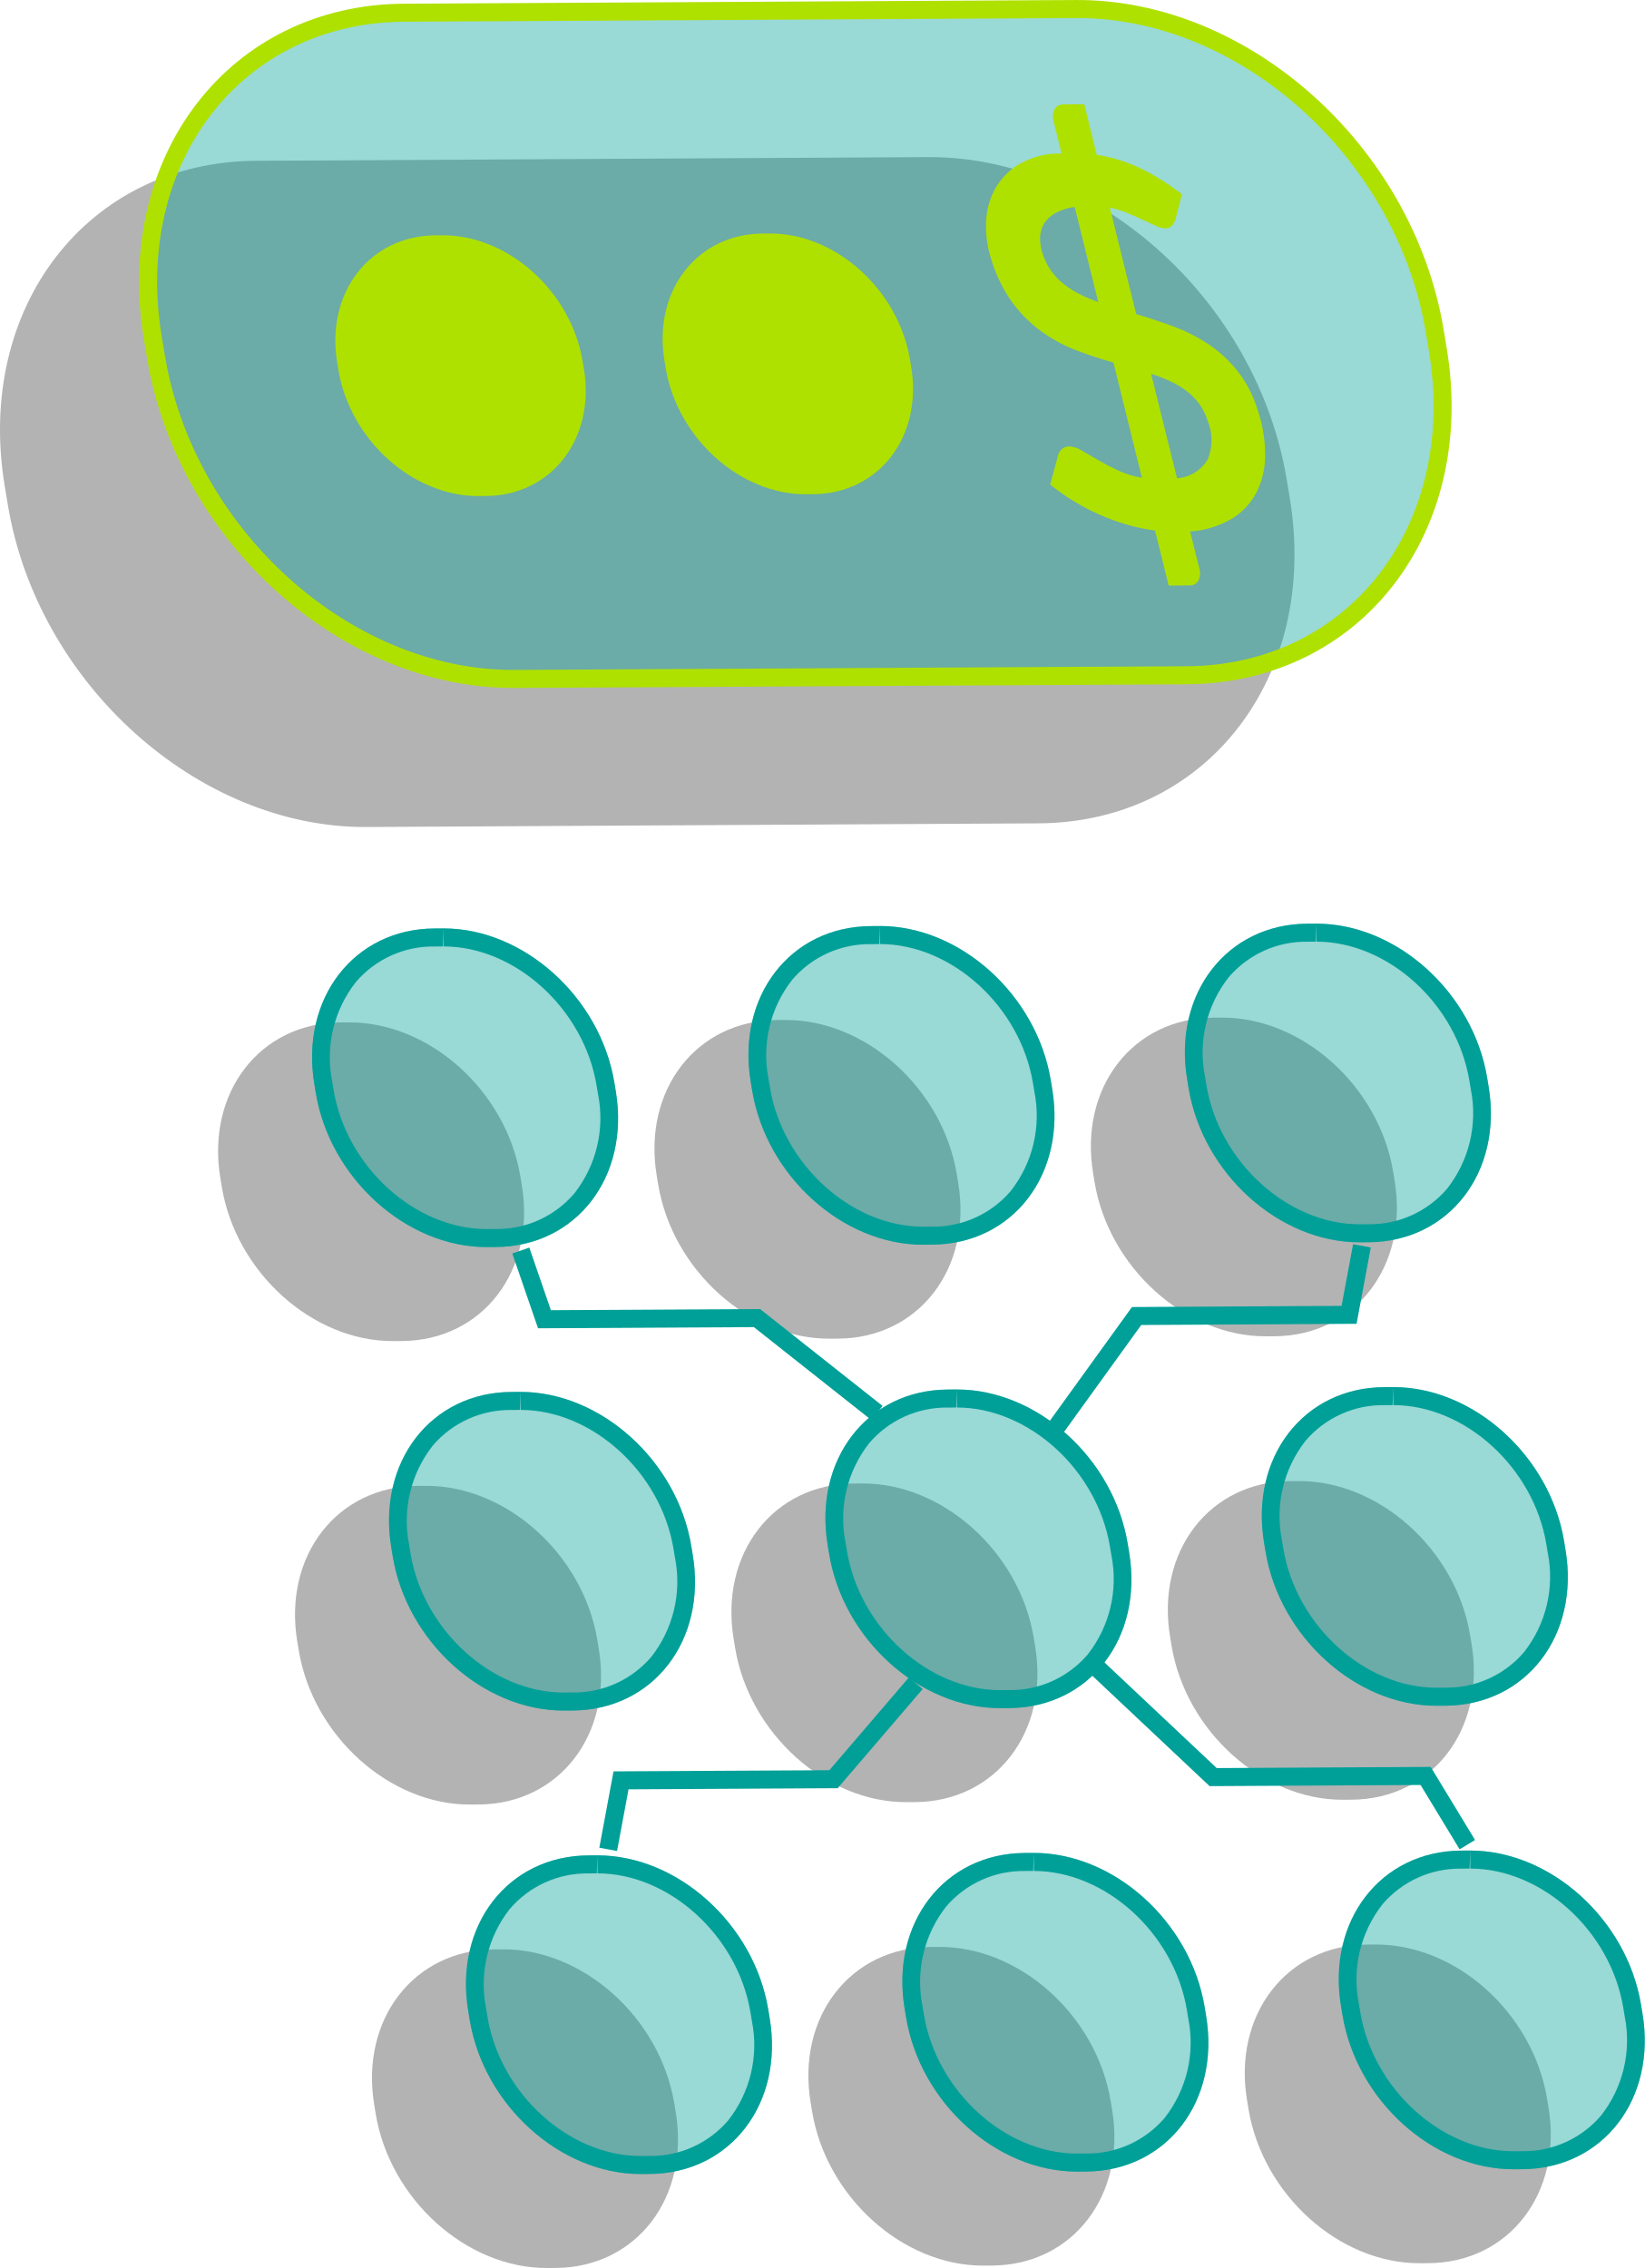
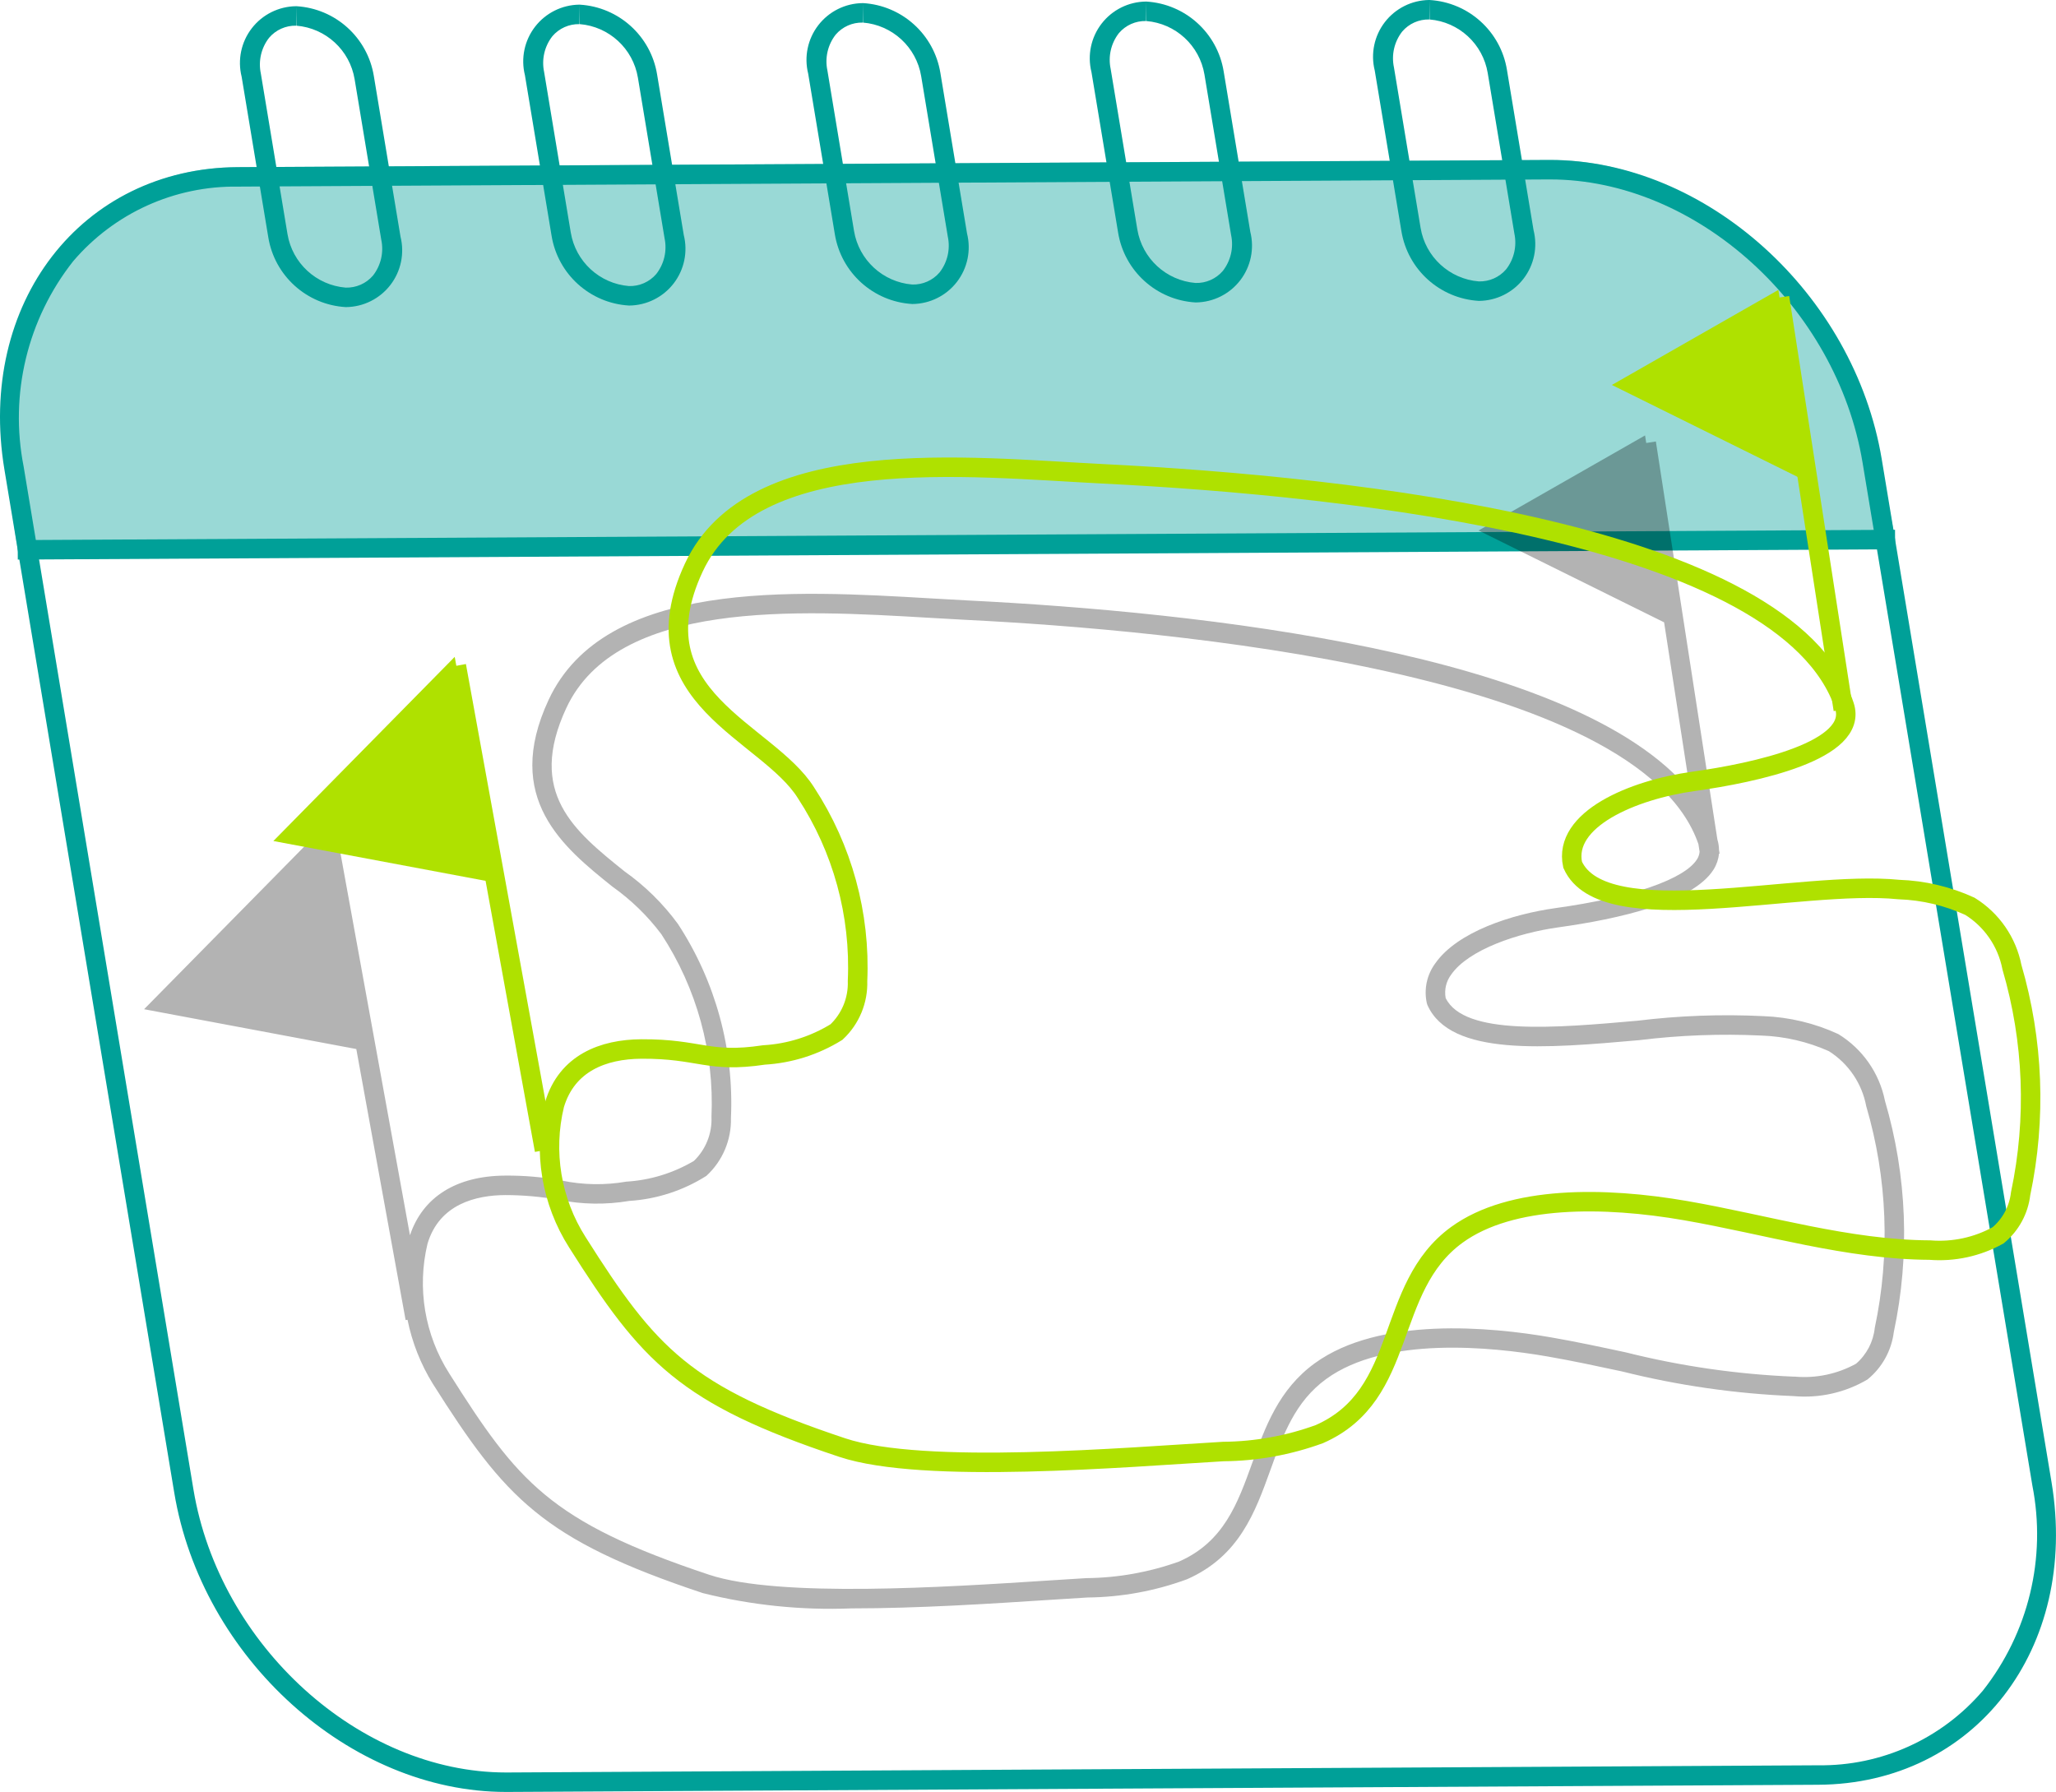
- <svg xmlns="http://www.w3.org/2000/svg" viewBox="0 0 91.193 125.764">
+ <svg xmlns="http://www.w3.org/2000/svg" viewBox="0 0 105.587 92.027">
  <defs>
-     <style>.a{opacity:0.3;}.b,.e{fill:#00a098;}.b{opacity:0.4;}.c{fill:#afe100;}.d,.f{fill:none;stroke-miterlimit:10;}.d{stroke:#afe100;}.f{stroke:#00a098;}</style>
+     <style>.a,.c{fill:#00a098;}.a{opacity:0.4;}.b,.e{fill:none;stroke-miterlimit:10;}.b{stroke:#00a098;}.d{opacity:0.3;}.e{stroke:#afe100;}.f{fill:#afe100;}</style>
  </defs>
-   <path class="a" d="M27.872,108.092l-.462.003c-4.466.024-7.448,3.89-6.66,8.633l.081.491c.787,4.744,5.046,8.569,9.512,8.545l.462-.003c4.466-.024,7.448-3.89,6.66-8.633l-.081-.491C36.596,111.894,32.337,108.068,27.872,108.092Z" />
-   <path class="a" d="M52.067,107.96l-.462.003c-4.466.024-7.448,3.89-6.66,8.633l.081.491c.787,4.744,5.046,8.569,9.512,8.545l.462-.003c4.466-.024,7.448-3.89,6.66-8.633l-.081-.491C60.791,111.761,56.533,107.935,52.067,107.96Z" />
-   <path class="a" d="M23.605,82.393l-.462.003c-4.466.024-7.448,3.89-6.66,8.633l.081.491c.787,4.744,5.046,8.569,9.512,8.545l.462-.003c4.466-.024,7.448-3.89,6.66-8.633l-.081-.491C32.33,86.194,28.071,82.368,23.605,82.393Z" />
-   <path class="a" d="M47.8,82.26l-.462.003c-4.466.024-7.448,3.89-6.66,8.633l.081.491c.787,4.744,5.046,8.569,9.512,8.545l.462-.003c4.466-.024,7.448-3.89,6.66-8.633l-.081-.491C56.525,86.061,52.266,82.236,47.8,82.26Z" />
-   <path class="a" d="M71.996,82.127l-.462.003c-4.466.024-7.448,3.89-6.66,8.633l.081.491c.787,4.744,5.046,8.569,9.512,8.545l.462-.003c4.466-.024,7.448-3.89,6.66-8.633L81.507,90.672C80.72,85.929,76.461,82.103,71.996,82.127Z" />
-   <path class="a" d="M19.339,56.693l-.462.003c-4.466.024-7.448,3.89-6.66,8.633l.081.491c.787,4.744,5.046,8.569,9.512,8.545l.462-.003c4.466-.024,7.448-3.89,6.66-8.633l-.081-.491C28.063,60.494,23.805,56.669,19.339,56.693Z" />
-   <path class="a" d="M43.534,56.56l-.462.003c-4.466.024-7.448,3.89-6.66,8.633l.081.491c.787,4.744,5.046,8.569,9.512,8.545l.462-.003c4.466-.024,7.448-3.89,6.66-8.633l-.081-.491C52.259,60.361,48,56.536,43.534,56.56Z" />
-   <path class="a" d="M67.729,56.428l-.462.003c-4.466.024-7.448,3.89-6.66,8.633l.081.491c.787,4.744,5.046,8.569,9.512,8.545l.462-.003c4.466-.024,7.448-3.89,6.66-8.633l-.081-.491C76.454,60.229,72.195,56.403,67.729,56.428Z" />
-   <path class="a" d="M57.581,45.655l-37.259.204c-9.338.051-18.242-7.948-19.888-17.866L.264,26.967C-1.383,17.049,4.852,8.967,14.19,8.916l37.259-.204c9.338-.051,18.242,7.948,19.888,17.866l.17,1.026C73.154,37.522,66.919,45.604,57.581,45.655Z" />
-   <path class="a" d="M76.262,107.827l-.462.003c-4.466.024-7.448,3.89-6.66,8.633l.081.491c.787,4.744,5.046,8.569,9.512,8.545l.462-.003c4.466-.024,7.448-3.89,6.66-8.633l-.081-.491C84.986,111.628,80.728,107.803,76.262,107.827Z" />
-   <path class="b" d="M65.793,37.444l-37.259.204c-9.338.051-18.242-7.948-19.888-17.866l-.17-1.026C6.829,8.838,13.064.756,22.401.705l37.259-.204c9.338-.051,18.242,7.948,19.888,17.866l.17,1.026C81.365,29.311,75.131,37.392,65.793,37.444Z" />
-   <path class="c" d="M24.523,13.048l-.378.002c-3.654.02-6.094,3.182-5.449,7.064l.067.402c.644,3.881,4.129,7.011,7.782,6.991l.378-.002c3.654-.02,6.094-3.182,5.449-7.064l-.067-.402C31.661,16.158,28.176,13.028,24.523,13.048Z" />
-   <path class="c" d="M42.669,12.948l-.378.002c-3.654.02-6.094,3.182-5.449,7.064l.067.402c.644,3.881,4.129,7.011,7.782,6.991l.378-.002c3.654-.02,6.094-3.182,5.449-7.064l-.067-.402C49.807,16.058,46.323,12.928,42.669,12.948Z" />
-   <path class="c" d="M64.04,29.422a11.316,11.316,0,0,1-3.065-.88,12.121,12.121,0,0,1-2.752-1.671l.44-1.623a.675.675,0,0,1,.222-.354.603.603,0,0,1,.393-.141,1.373,1.373,0,0,1,.663.214q.388.218.889.512c.334.197.704.393,1.114.588a5.33,5.33,0,0,0,1.368.428l-1.58-6.391q-.989-.275-1.991-.651a8.692,8.692,0,0,1-1.908-1.005,7.421,7.421,0,0,1-1.649-1.596,7.972,7.972,0,0,1-1.213-2.427,5.951,5.951,0,0,1-.3-2.128,4.115,4.115,0,0,1,.52-1.865,3.755,3.755,0,0,1,1.372-1.364,4.506,4.506,0,0,1,2.293-.558L58.408,6.695a.869.869,0,0,1,.053-.623.521.521,0,0,1,.506-.28l1.148-.013L60.805,8.584a8.606,8.606,0,0,1,2.588.829,13.238,13.238,0,0,1,2.138,1.364l-.339,1.306a1.131,1.131,0,0,1-.216.432.501.501,0,0,1-.384.147,1.273,1.273,0,0,1-.492-.131q-.303-.133-.699-.321-.398-.189-.865-.383a6.19,6.19,0,0,0-1.003-.318l1.462,5.908q1.011.303,2.023.671a9.346,9.346,0,0,1,1.919.959A7.208,7.208,0,0,1,68.573,20.523a6.708,6.708,0,0,1,1.161,2.225,7.747,7.747,0,0,1,.41,2.492,4.586,4.586,0,0,1-.48,2.066,3.703,3.703,0,0,1-1.384,1.467,5.26,5.26,0,0,1-2.298.698l.525,2.097a.881.881,0,0,1-.058.609.518.518,0,0,1-.505.285l-1.148.013Zm-6.233-15.353a3.388,3.388,0,0,0,.474.954,3.642,3.642,0,0,0,.697.729,5.131,5.131,0,0,0,.886.562,8.772,8.772,0,0,0,1.028.439L59.581,11.473a3.178,3.178,0,0,0-1.079.349,1.679,1.679,0,0,0-.622.587,1.542,1.542,0,0,0-.215.768A2.684,2.684,0,0,0,57.807,14.069ZM66.954,23.325a3.239,3.239,0,0,0-.477-.946,3.525,3.525,0,0,0-.712-.714,4.815,4.815,0,0,0-.9-.533,10.027,10.027,0,0,0-1.044-.403l1.438,5.792a2.158,2.158,0,0,0,1.699-1.042A2.798,2.798,0,0,0,66.954,23.325Z" />
-   <path class="d" d="M65.793,37.444l-37.259.204c-9.338.051-18.242-7.948-19.888-17.866l-.17-1.026C6.829,8.838,13.064.756,22.401.705l37.259-.204c9.338-.051,18.242,7.948,19.888,17.866l.17,1.026C81.365,29.311,75.131,37.392,65.793,37.444Z" />
-   <path class="b" d="M33.083,102.881l-.462.003c-4.466.024-7.448,3.89-6.66,8.633l.081.491c.787,4.744,5.046,8.569,9.512,8.545l.462-.003c4.466-.024,7.448-3.89,6.66-8.633l-.081-.491C41.807,106.682,37.549,102.856,33.083,102.881Z" />
-   <path class="b" d="M57.278,102.748l-.462.003c-4.466.024-7.448,3.89-6.66,8.633l.081.491c.787,4.744,5.046,8.569,9.512,8.545l.462-.003c4.466-.024,7.448-3.89,6.66-8.633l-.081-.491C66.003,106.549,61.744,102.724,57.278,102.748Z" />
-   <path class="b" d="M81.473,102.616l-.462.003c-4.466.024-7.448,3.89-6.66,8.633l.081.491c.787,4.744,5.046,8.569,9.512,8.545l.462-.003c4.466-.024,7.448-3.89,6.66-8.633l-.081-.491C90.198,106.417,85.939,102.591,81.473,102.616Z" />
-   <path class="b" d="M28.817,77.181l-.462.003c-4.466.024-7.448,3.89-6.66,8.633l.081.491c.787,4.744,5.046,8.569,9.512,8.545l.462-.003c4.466-.024,7.448-3.89,6.66-8.633l-.081-.491C37.541,80.982,33.283,77.157,28.817,77.181Z" />
-   <path class="b" d="M53.012,77.049l-.462.003c-4.466.024-7.448,3.89-6.66,8.633l.081.491c.787,4.744,5.046,8.569,9.512,8.545l.462-.003c4.466-.024,7.448-3.89,6.66-8.633l-.081-.491C61.736,80.85,57.478,77.024,53.012,77.049Z" />
-   <path class="b" d="M77.207,76.916l-.462.003c-4.466.024-7.448,3.89-6.66,8.633l.081.491c.787,4.744,5.046,8.569,9.512,8.545l.462-.003c4.466-.024,7.448-3.89,6.66-8.633L86.719,85.46C85.932,80.717,81.673,76.891,77.207,76.916Z" />
-   <path class="b" d="M24.55,51.482l-.462.003c-4.466.024-7.448,3.89-6.66,8.633l.081.491c.787,4.744,5.046,8.569,9.512,8.545l.462-.003c4.466-.024,7.448-3.89,6.66-8.633l-.081-.491C33.275,55.283,29.016,51.457,24.55,51.482Z" />
-   <path class="b" d="M48.746,51.349l-.462.003c-4.466.024-7.448,3.89-6.66,8.633l.081.491c.787,4.744,5.046,8.569,9.512,8.545l.462-.003c4.466-.024,7.448-3.89,6.66-8.633l-.081-.491C57.47,55.15,53.212,51.324,48.746,51.349Z" />
-   <path class="b" d="M72.941,51.216l-.462.003c-4.466.024-7.448,3.89-6.66,8.633l.081.491c.787,4.744,5.046,8.569,9.512,8.545l.462-.003c4.466-.024,7.448-3.89,6.66-8.633l-.081-.491C81.665,55.017,77.407,51.192,72.941,51.216Z" />
-   <path class="e" d="M33.126,102.881v1c3.972,0,7.777,3.458,8.482,7.709l.082.491a6.765,6.765,0,0,1-1.318,5.501,5.63,5.63,0,0,1-4.361,1.969l-.499.003c-3.972,0-7.777-3.458-8.483-7.709l-.082-.491a6.765,6.765,0,0,1,1.318-5.501,5.63,5.63,0,0,1,4.361-1.969l.462-.003.037-1m0,0-.043 0-.462.003c-4.466.025-7.448,3.89-6.66,8.633l.082.491c.785,4.728,5.019,8.545,9.469,8.545l.043-0.0.462-.003c4.466-.025,7.448-3.89,6.66-8.633l-.082-.491c-.785-4.728-5.019-8.545-9.469-8.545Z" />
-   <path class="e" d="M57.321,102.748v1c3.972,0,7.777,3.458,8.483,7.708l.081.491a6.765,6.765,0,0,1-1.318,5.5,5.629,5.629,0,0,1-4.361,1.969l-.5.003c-3.972,0-7.777-3.458-8.482-7.709l-.082-.491a6.766,6.766,0,0,1,1.318-5.501,5.629,5.629,0,0,1,4.361-1.969l.462-.003.037-1m0,0-.043 0-.462.003c-4.466.024-7.448,3.89-6.66,8.633l.082.491c.785,4.728,5.019,8.545,9.469,8.545l.043-0.0.462-.003c4.466-.024,7.448-3.89,6.66-8.633l-.081-.491c-.785-4.728-5.019-8.545-9.469-8.545Z" />
-   <path class="e" d="M81.516,102.616v1c3.972,0,7.777,3.458,8.482,7.709l.082.491a6.765,6.765,0,0,1-1.318,5.501,5.63,5.63,0,0,1-4.361,1.969l-.499.003c-3.972,0-7.777-3.458-8.483-7.709l-.082-.491a6.765,6.765,0,0,1,1.318-5.501,5.63,5.63,0,0,1,4.361-1.969l.462-.003.037-1m0,0-.043 0-.462.003c-4.466.024-7.448,3.89-6.66,8.633l.082.491c.785,4.728,5.019,8.545,9.469,8.545l.043-0.0.462-.003c4.466-.024,7.448-3.89,6.66-8.633l-.082-.491c-.785-4.728-5.019-8.545-9.469-8.545Z" />
-   <path class="e" d="M28.86,77.181v1c3.972,0,7.777,3.458,8.482,7.709l.082.491a6.765,6.765,0,0,1-1.318,5.5,5.629,5.629,0,0,1-4.361,1.969l-.5.003c-3.972,0-7.777-3.458-8.483-7.708l-.081-.491a6.765,6.765,0,0,1,1.318-5.5,5.63,5.63,0,0,1,4.361-1.969l.462-.003.037-1m0,0-.043 0-.462.003c-4.466.024-7.448,3.89-6.66,8.633l.081.491c.785,4.728,5.019,8.545,9.469,8.545l.043-0.0.462-.003c4.466-.024,7.448-3.89,6.66-8.633l-.082-.491c-.785-4.728-5.019-8.545-9.469-8.545Z" />
-   <path class="e" d="M53.055,77.048v1c3.972,0,7.777,3.458,8.483,7.709l.082.491a6.765,6.765,0,0,1-1.318,5.501,5.63,5.63,0,0,1-4.361,1.969l-.499.003c-3.972,0-7.777-3.458-8.483-7.709l-.082-.491A6.765,6.765,0,0,1,48.194,80.02a5.63,5.63,0,0,1,4.361-1.969l.462-.003.037-1m0,0-.043 0-.462.003c-4.466.024-7.448,3.89-6.66,8.633l.082.491c.785,4.728,5.019,8.545,9.469,8.545l.043-0.0.462-.003c4.466-.024,7.448-3.89,6.66-8.633l-.082-.491c-.785-4.728-5.019-8.545-9.469-8.545Z" />
-   <path class="e" d="M77.25,76.916v1c3.972,0,7.777,3.458,8.483,7.708l.081.491a6.765,6.765,0,0,1-1.318,5.5,5.629,5.629,0,0,1-4.361,1.969l-.5.003c-3.972,0-7.777-3.458-8.482-7.709l-.082-.491a6.765,6.765,0,0,1,1.318-5.5,5.629,5.629,0,0,1,4.361-1.969l.462-.003.037-1m0,0-.043 0-.462.003c-4.466.024-7.448,3.89-6.66,8.633l.082.491c.785,4.728,5.019,8.545,9.469,8.545l.043-0.0.462-.003c4.466-.024,7.448-3.89,6.66-8.633l-.081-.491c-.785-4.728-5.019-8.545-9.469-8.545Z" />
-   <path class="e" d="M24.593,51.481v1c3.972,0,7.777,3.458,8.483,7.709l.082.491a6.765,6.765,0,0,1-1.318,5.501,5.63,5.63,0,0,1-4.361,1.969l-.5.003c-3.972,0-7.777-3.458-8.482-7.709l-.082-.491A6.765,6.765,0,0,1,19.733,54.453,5.63,5.63,0,0,1,24.094,52.484l.462-.003.037-1m0,0-.043 0-.462.003c-4.466.025-7.448,3.89-6.66,8.633l.082.491c.785,4.728,5.019,8.545,9.469,8.545l.043-0.0.462-.003c4.466-.024,7.448-3.89,6.66-8.633l-.082-.491c-.785-4.728-5.019-8.545-9.469-8.545Z" />
-   <path class="e" d="M48.788,51.349v1c3.972,0,7.777,3.458,8.482,7.709l.082.491a6.766,6.766,0,0,1-1.318,5.501,5.629,5.629,0,0,1-4.361,1.969l-.5.003c-3.972,0-7.777-3.458-8.483-7.708l-.081-.491a6.765,6.765,0,0,1,1.318-5.5,5.63,5.63,0,0,1,4.361-1.969l.462-.003.037-1m0,0-.043 0-.462.003c-4.466.024-7.448,3.89-6.66,8.633l.081.491c.785,4.728,5.019,8.545,9.469,8.545L51.217,69.02l.462-.003c4.466-.024,7.448-3.89,6.66-8.633l-.082-.491c-.785-4.728-5.019-8.545-9.469-8.545Z" />
-   <path class="e" d="M72.984,51.216v1c3.972,0,7.777,3.458,8.483,7.709l.082.491a6.765,6.765,0,0,1-1.318,5.501,5.63,5.63,0,0,1-4.361,1.969l-.499.003c-3.972,0-7.777-3.458-8.483-7.709l-.082-.491a6.765,6.765,0,0,1,1.318-5.501,5.63,5.63,0,0,1,4.361-1.969l.462-.003.037-1m0,0-.043 0-.462.003c-4.466.024-7.448,3.89-6.66,8.633l.082.491c.785,4.728,5.019,8.545,9.469,8.545l.043-0.0.462-.003c4.466-.024,7.448-3.89,6.66-8.633l-.082-.491c-.785-4.728-5.019-8.545-9.469-8.545Z" />
-   <polyline class="f" points="58.452 79.299 63.016 72.975 74.797 72.91 75.51 69.083" />
-   <polyline class="f" points="60.607 92.28 67.261 98.543 79.042 98.479 81.354 102.289" />
-   <polyline class="f" points="48.623 78.353 41.969 73.09 30.187 73.154 28.875 69.344" />
-   <polyline class="f" points="50.777 93.334 46.213 98.659 34.432 98.723 33.72 102.55" />
+   <path class="a" d="M.911,28.237C-1.19,15.582,4.175,8.628,12.209,8.584l67.316-.369c8.034-.044,15.696,6.838,17.797,19.493Z" />
+   <path class="b" d="M97.323,27.708.911,28.237" />
+   <path class="c" d="M79.603,9.215c7.519,0,14.719,6.521,16.049,14.537l8.721,52.538a12.967,12.967,0,0,1-2.548,10.542,10.915,10.915,0,0,1-8.453,3.826l-67.316.369-.072 0c-7.519,0-14.719-6.521-16.05-14.537L1.213,23.953a12.966,12.966,0,0,1,2.548-10.542A10.915,10.915,0,0,1,12.215,9.584l67.316-.369.072-0m-0-1-.077 0-67.316.369C4.175,8.628-1.19,15.582.227,24.116L8.948,76.654c1.412,8.507,9.03,15.373,17.036,15.373l.077-0,67.316-.369c8.034-.044,13.399-6.998,11.982-15.532L96.639,23.588C95.226,15.081,87.609,8.215,79.602,8.215Z" />
+   <path class="c" d="M15.224.319v1A3.304,3.304,0,0,1,18.212,4.07L19.58,12.311a2.234,2.234,0,0,1-.424,1.84,1.777,1.777,0,0,1-1.403.62,3.304,3.304,0,0,1-2.989-2.751L13.396,3.779a2.234,2.234,0,0,1,.424-1.84,1.769,1.769,0,0,1,1.39-.62L15.224.319m-0,0-.018 0a2.915,2.915,0,0,0-2.796,3.624l1.368,8.241a4.283,4.283,0,0,0,3.975,3.587l.018-0a2.915,2.915,0,0,0,2.796-3.624L19.199,3.906A4.283,4.283,0,0,0,15.223.319Z" />
+   <path class="c" d="M29.772.239v1A3.304,3.304,0,0,1,32.76,3.99l1.368,8.241a2.234,2.234,0,0,1-.424,1.84,1.777,1.777,0,0,1-1.403.62,3.304,3.304,0,0,1-2.989-2.751L27.944,3.7a2.235,2.235,0,0,1,.424-1.84,1.769,1.769,0,0,1,1.39-.62L29.772.239m-0,0-.018 0h-0a2.915,2.915,0,0,0-2.796,3.624l1.368,8.241a4.283,4.283,0,0,0,3.975,3.587l.018-0a2.915,2.915,0,0,0,2.796-3.624L33.746,3.826a4.283,4.283,0,0,0-3.975-3.587Z" />
+   <path class="c" d="M44.319.16v1a3.304,3.304,0,0,1,2.988,2.751l1.368,8.241a2.234,2.234,0,0,1-.424,1.84,1.777,1.777,0,0,1-1.403.62,3.304,3.304,0,0,1-2.989-2.751L42.492,3.62a2.234,2.234,0,0,1,.424-1.84,1.769,1.769,0,0,1,1.39-.62L44.319.16m-0,0-.018 0a2.915,2.915,0,0,0-2.796,3.624l1.368,8.241a4.283,4.283,0,0,0,3.975,3.587l.018-0a2.915,2.915,0,0,0,2.796-3.624L48.294,3.746a4.283,4.283,0,0,0-3.975-3.587Z" />
+   <path class="c" d="M58.867.08v1a3.304,3.304,0,0,1,2.989,2.751l1.368,8.241a2.234,2.234,0,0,1-.424,1.84,1.777,1.777,0,0,1-1.403.62,3.304,3.304,0,0,1-2.989-2.751L57.039,3.54a2.234,2.234,0,0,1,.424-1.84,1.769,1.769,0,0,1,1.39-.62L58.867.08m-0,0-.018 0a2.915,2.915,0,0,0-2.796,3.624L57.421,11.945a4.283,4.283,0,0,0,3.975,3.587l.018-0a2.915,2.915,0,0,0,2.796-3.624L62.842,3.667a4.283,4.283,0,0,0-3.975-3.587Z" />
+   <path class="c" d="M73.415,0V1a3.304,3.304,0,0,1,2.988,2.751L77.771,11.992a2.235,2.235,0,0,1-.424,1.84,1.778,1.778,0,0,1-1.403.62,3.304,3.304,0,0,1-2.989-2.751L71.587,3.46a2.235,2.235,0,0,1,.424-1.84,1.769,1.769,0,0,1,1.39-.62L73.415,0m-0,0-.018 0a2.915,2.915,0,0,0-2.796,3.624l1.368,8.241a4.283,4.283,0,0,0,3.975,3.587l.018-0a2.915,2.915,0,0,0,2.796-3.624L77.39,3.587A4.283,4.283,0,0,0,73.414,0Z" />
+   <path class="d" d="M96.803,56.532a5.221,5.221,0,0,0-2.394-3.425,10.039,10.039,0,0,0-3.845-.922,37.856,37.856,0,0,0-6.479.236c-4.172.368-8.896.785-9.843-1.169a1.541,1.541,0,0,1,.29-1.209c.885-1.267,3.402-2.128,5.504-2.419,3.057-.424,6.919-1.285,7.97-2.975a1.844,1.844,0,0,0,.273-.805l.031-.005-.03-.196a1.859,1.859,0,0,0-.083-.532L85.038,22.673l-.495.077-.06-.389-8.55,4.883,9.528,4.716,1.341,8.674c-5.867-7.139-25.28-9.207-37.092-9.797-.609-.03-1.251-.068-1.916-.107-7.062-.415-16.736-.983-19.62,5.212-2.357,5.066.763,7.573,3.271,9.587a11.33,11.33,0,0,1,2.522,2.452,15.81,15.81,0,0,1,2.571,9.369,2.97,2.97,0,0,1-.898,2.267,7.733,7.733,0,0,1-3.48,1.068,8.837,8.837,0,0,1-3.299-.054,15.081,15.081,0,0,0-2.923-.257c-2.507.014-4.229,1.104-4.884,3.064L17.289,42.74l-.493.089-.083-.457-9.313,9.457,10.898,2.045,2.533,13.921.097-.018a10.054,10.054,0,0,0,1.3,3.289c3.716,5.871,5.611,8,13.869,10.75a27.09,27.09,0,0,0,7.64.784c3.426,0,7.162-.242,10.104-.433.732-.047,1.409-.091,2.009-.126a15.248,15.248,0,0,0,5.108-.936c2.687-1.182,3.501-3.442,4.29-5.628.648-1.799,1.262-3.499,2.866-4.662,3.025-2.195,8.425-1.663,11.373-1.15,1.269.22,2.56.497,3.808.765a43.457,43.457,0,0,0,8.809,1.267,6.34,6.34,0,0,0,3.801-.852,3.737,3.737,0,0,0,1.353-2.438A24.235,24.235,0,0,0,96.803,56.532Zm-.524,11.666a2.814,2.814,0,0,1-.961,1.837,5.499,5.499,0,0,1-3.14.663h-.071a42.716,42.716,0,0,1-8.603-1.244c-1.258-.27-2.559-.549-3.846-.772-3.105-.539-8.809-1.084-12.133,1.326-1.853,1.345-2.548,3.27-3.219,5.133-.75,2.079-1.459,4.042-3.752,5.052a14.463,14.463,0,0,1-4.765.853c-.602.035-1.28.079-2.015.127-5.153.333-13.774.893-17.362-.303-8.197-2.729-9.828-4.787-13.34-10.335a8.645,8.645,0,0,1-1.117-6.662c.611-2.05,2.506-2.49,3.988-2.499a15.792,15.792,0,0,1,2.752.244,9.925,9.925,0,0,0,3.612.057A8.388,8.388,0,0,0,36.275,60.389a3.898,3.898,0,0,0,1.263-2.977,16.801,16.801,0,0,0-2.722-9.962,11.985,11.985,0,0,0-2.744-2.701c-2.58-2.072-5.017-4.03-2.99-8.385,2.598-5.58,11.881-5.034,18.655-4.636.668.04,1.312.077,1.924.108,10.296.514,34.532,2.667,37.563,11.517l.059.384a.837.837,0,0,1-.126.385c-.641,1.031-3.354,1.97-7.257,2.512-2.251.312-5.059,1.221-6.188,2.837a2.522,2.522,0,0,0-.437,2.045l.031.098c1.185,2.659,6.105,2.224,10.866,1.805a37.084,37.084,0,0,1,6.292-.237,9.302,9.302,0,0,1,3.456.8,4.269,4.269,0,0,1,1.921,2.826A23.252,23.252,0,0,1,96.279,68.198Z" />
+   <path class="e" d="M43.255,74.342c-8.094-2.695-9.94-4.752-13.604-10.543A9.145,9.145,0,0,1,28.477,56.728c.635-2.127,2.491-2.845,4.465-2.856,3.008-.016,3.41.738,6.293.306A7.964,7.964,0,0,0,42.957,53.002a3.436,3.436,0,0,0,1.082-2.622,16.313,16.313,0,0,0-2.647-9.666c-1.983-3.169-8.865-4.898-5.763-11.562,3.004-6.455,14.11-5.163,21.057-4.816,12.675.633,35.078,3.025,38.032,11.907.769,2.312-4.62,3.45-7.75,3.885s-6.709,1.953-6.204,4.281c1.574,3.53,11.636.76,16.752,1.274a9.559,9.559,0,0,1,3.65.861,4.75,4.75,0,0,1,2.158,3.126,23.879,23.879,0,0,1,.446,11.634,3.266,3.266,0,0,1-1.158,2.138,6.208,6.208,0,0,1-3.506.757c-4.197-.02-8.349-1.297-12.532-2.024s-8.967-.784-11.753,1.238c-3.767,2.734-2.463,8.213-7.063,10.237a14.746,14.746,0,0,1-4.936.894C57.8,74.837,47.438,75.735,43.255,74.342Z" />
+   <line class="e" x1="94.663" y1="36.442" x2="91.39" y2="15.277" />
+   <polygon class="f" points="91.33 14.888 82.78 19.77 92.856 24.758 91.33 14.888" />
+   <line class="e" x1="27.963" y1="59.068" x2="23.435" y2="34.191" />
+   <polygon class="f" points="23.352 33.734 14.039 43.191 25.463 45.335 23.352 33.734" />
</svg>
